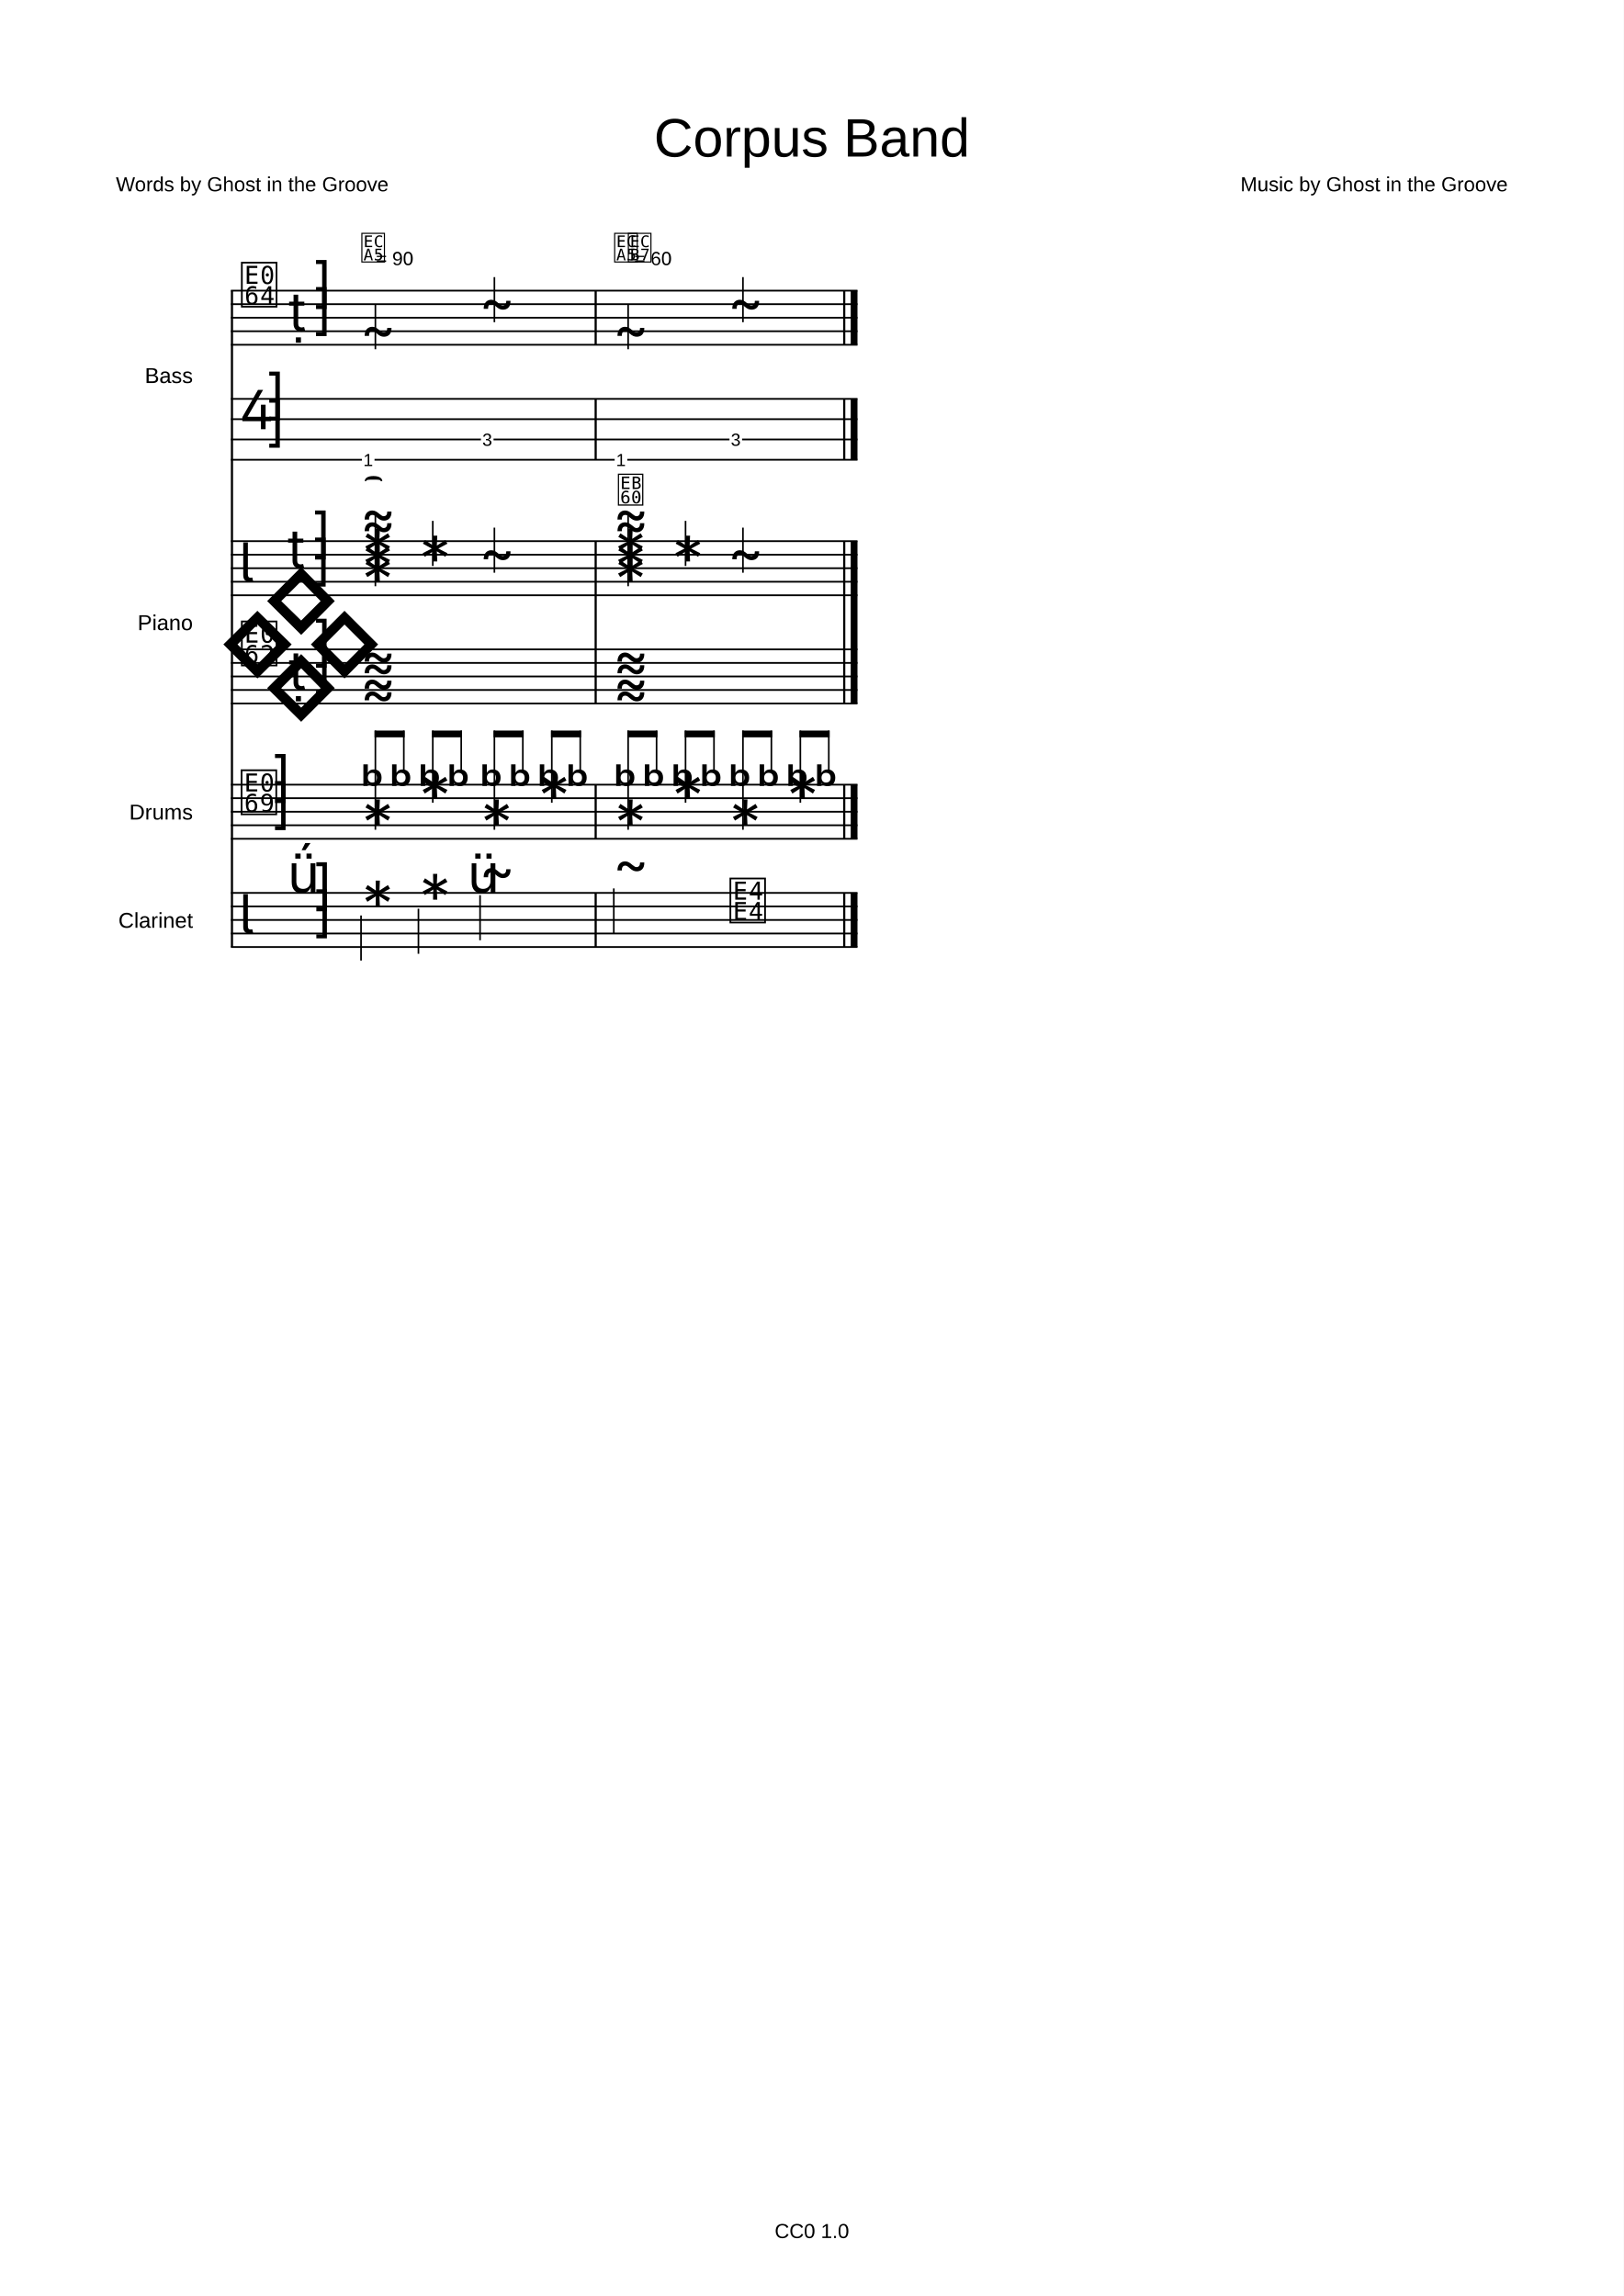
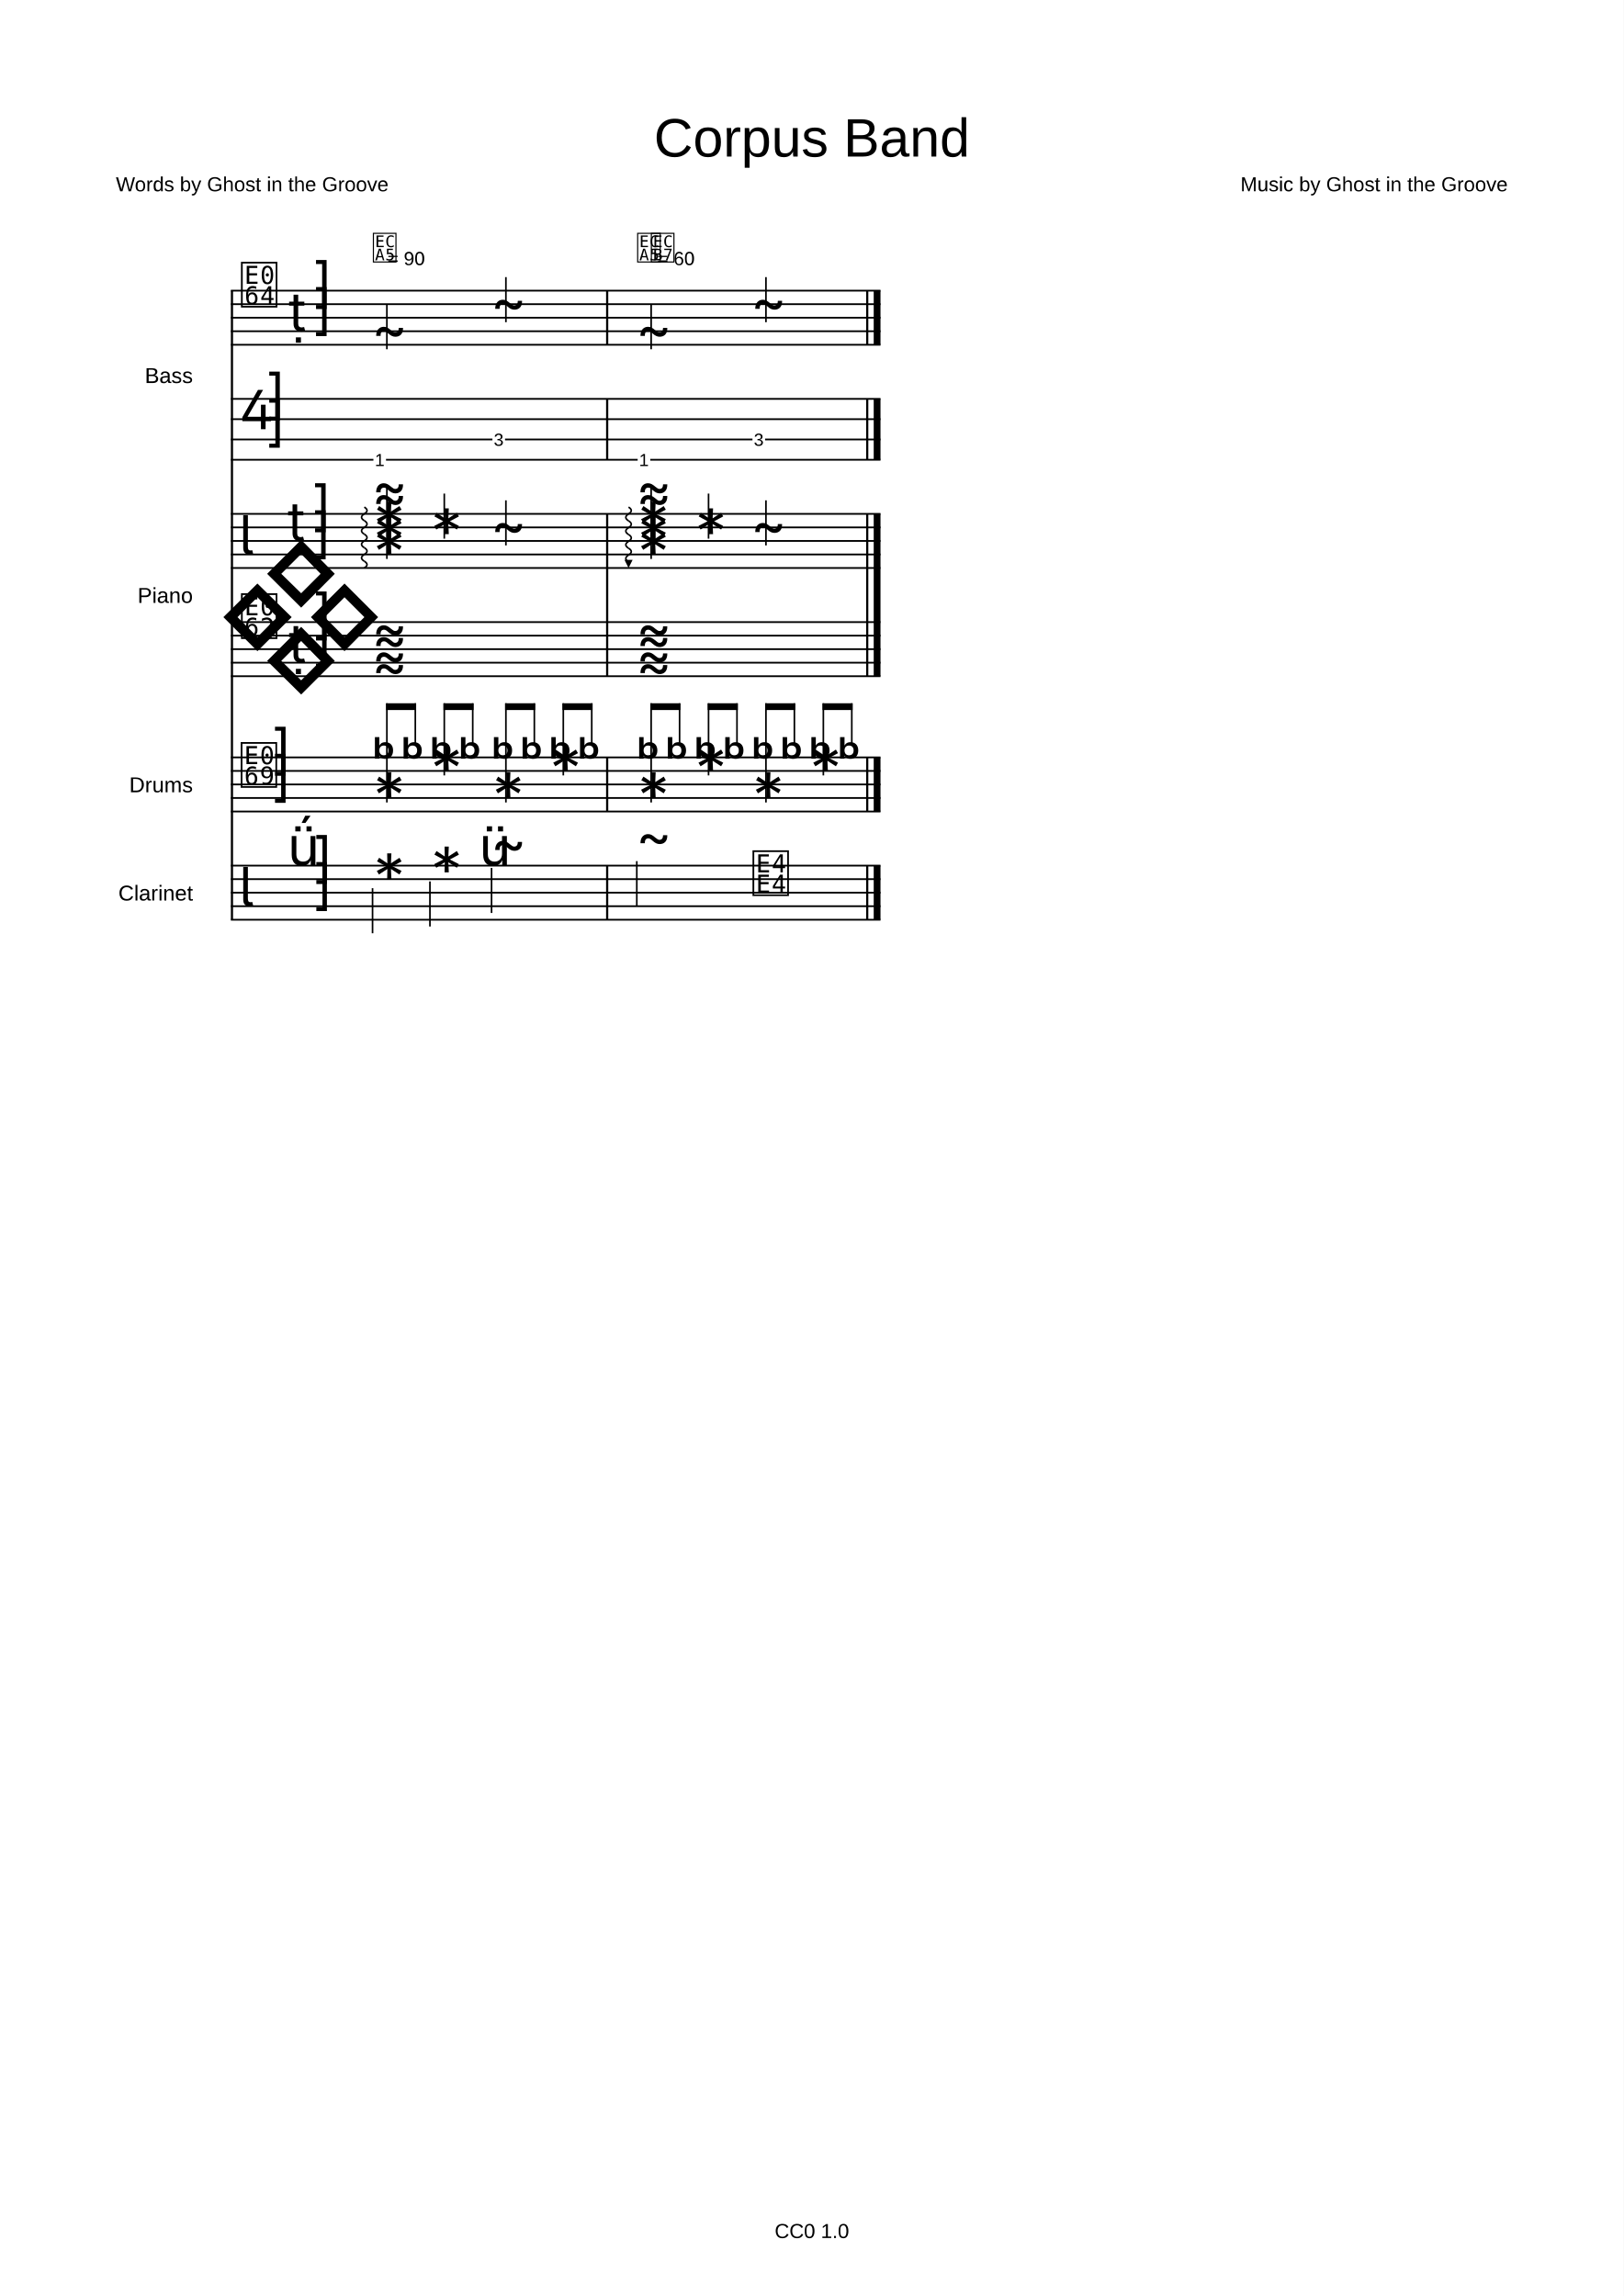
<svg xmlns="http://www.w3.org/2000/svg" width="1200" height="1697.143" viewBox="0 0 120 169.714">
  <style>@font-face{font-family:"Bravura";src:url("Bravura.otf")}text{font-family:"Bravura";font-size:4px}text.t{font-family:Arial,Helvetica,sans-serif}</style>
  <rect x="0" y="0" width="120" height="169.714" fill="white" />
  <g fill="black" stroke="black">
-     <line class="staffLine" x1="17.063" y1="21.484" x2="63.372" y2="21.484" stroke-width="0.13" />
-     <line class="staffLine" x1="17.063" y1="22.484" x2="63.372" y2="22.484" stroke-width="0.13" />
-     <line class="staffLine" x1="17.063" y1="23.484" x2="63.372" y2="23.484" stroke-width="0.13" />
-     <line class="staffLine" x1="17.063" y1="24.484" x2="63.372" y2="24.484" stroke-width="0.13" />
-     <line class="staffLine" x1="17.063" y1="25.484" x2="63.372" y2="25.484" stroke-width="0.13" />
-     <line class="stem" x1="27.743" y1="25.816" x2="27.743" y2="22.484" stroke-width="0.12" />
-     <line class="stem" x1="36.539" y1="23.816" x2="36.539" y2="20.484" stroke-width="0.12" />
-     <line class="barline" x1="44.023" y1="21.484" x2="44.023" y2="25.484" stroke-width="0.16" />
-     <line class="stem" x1="46.423" y1="25.816" x2="46.423" y2="22.484" stroke-width="0.12" />
-     <line class="stem" x1="54.908" y1="23.816" x2="54.908" y2="20.484" stroke-width="0.12" />
-     <line class="barline" x1="62.392" y1="21.484" x2="62.392" y2="25.484" stroke-width="0.16" />
-     <line class="barline" x1="63.122" y1="21.484" x2="63.122" y2="25.484" stroke-width="0.5" />
-     <line class="staffLine" x1="17.063" y1="29.484" x2="63.372" y2="29.484" stroke-width="0.13" />
-     <line class="staffLine" x1="17.063" y1="30.984" x2="63.372" y2="30.984" stroke-width="0.13" />
-     <line class="staffLine" x1="17.063" y1="32.484" x2="63.372" y2="32.484" stroke-width="0.13" />
-     <line class="staffLine" x1="17.063" y1="33.984" x2="63.372" y2="33.984" stroke-width="0.13" />
-     <line class="barline" x1="44.023" y1="29.484" x2="44.023" y2="33.984" stroke-width="0.16" />
-     <line class="barline" x1="62.392" y1="29.484" x2="62.392" y2="33.984" stroke-width="0.16" />
-     <line class="barline" x1="63.122" y1="29.484" x2="63.122" y2="33.984" stroke-width="0.5" />
-     <line class="staffLine" x1="17.063" y1="40.001" x2="63.372" y2="40.001" stroke-width="0.13" />
-     <line class="staffLine" x1="17.063" y1="41.001" x2="63.372" y2="41.001" stroke-width="0.13" />
-     <line class="staffLine" x1="17.063" y1="42.001" x2="63.372" y2="42.001" stroke-width="0.13" />
-     <line class="staffLine" x1="17.063" y1="43.001" x2="63.372" y2="43.001" stroke-width="0.13" />
-     <line class="staffLine" x1="17.063" y1="44.001" x2="63.372" y2="44.001" stroke-width="0.13" />
-     <line class="stem" x1="27.743" y1="43.333" x2="27.743" y2="38.001" stroke-width="0.12" />
-     <line class="stem" x1="31.985" y1="41.833" x2="31.985" y2="38.501" stroke-width="0.12" />
-     <line class="stem" x1="36.539" y1="42.333" x2="36.539" y2="39.001" stroke-width="0.12" />
-     <line class="barline" x1="44.023" y1="40.001" x2="44.023" y2="44.001" stroke-width="0.16" />
-     <line class="stem" x1="46.423" y1="43.333" x2="46.423" y2="38.001" stroke-width="0.12" />
-     <line class="stem" x1="50.665" y1="41.833" x2="50.665" y2="38.501" stroke-width="0.12" />
-     <line class="stem" x1="54.908" y1="42.333" x2="54.908" y2="39.001" stroke-width="0.12" />
-     <line class="barline" x1="62.392" y1="40.001" x2="62.392" y2="44.001" stroke-width="0.16" />
-     <line class="barline" x1="63.122" y1="40.001" x2="63.122" y2="44.001" stroke-width="0.5" />
-     <line class="staffLine" x1="17.063" y1="48.001" x2="63.372" y2="48.001" stroke-width="0.13" />
-     <line class="staffLine" x1="17.063" y1="49.001" x2="63.372" y2="49.001" stroke-width="0.13" />
-     <line class="staffLine" x1="17.063" y1="50.001" x2="63.372" y2="50.001" stroke-width="0.13" />
-     <line class="staffLine" x1="17.063" y1="51.001" x2="63.372" y2="51.001" stroke-width="0.13" />
-     <line class="staffLine" x1="17.063" y1="52.001" x2="63.372" y2="52.001" stroke-width="0.13" />
-     <line class="barline" x1="44.023" y1="48.001" x2="44.023" y2="52.001" stroke-width="0.16" />
-     <line class="barline" x1="62.392" y1="48.001" x2="62.392" y2="52.001" stroke-width="0.16" />
-     <line class="barline" x1="63.122" y1="48.001" x2="63.122" y2="52.001" stroke-width="0.5" />
-     <line class="staffLine" x1="17.063" y1="58.001" x2="63.372" y2="58.001" stroke-width="0.13" />
-     <line class="staffLine" x1="17.063" y1="59.001" x2="63.372" y2="59.001" stroke-width="0.13" />
-     <line class="staffLine" x1="17.063" y1="60.001" x2="63.372" y2="60.001" stroke-width="0.13" />
-     <line class="staffLine" x1="17.063" y1="61.001" x2="63.372" y2="61.001" stroke-width="0.13" />
-     <line class="staffLine" x1="17.063" y1="62.001" x2="63.372" y2="62.001" stroke-width="0.13" />
-     <line class="stem" x1="27.743" y1="61.333" x2="27.743" y2="54.001" stroke-width="0.12" />
-     <line class="stem" x1="29.844" y1="57.057" x2="29.844" y2="54.001" stroke-width="0.12" />
-     <line class="stem" x1="31.985" y1="59.333" x2="31.985" y2="54.001" stroke-width="0.12" />
-     <line class="stem" x1="34.087" y1="57.057" x2="34.087" y2="54.001" stroke-width="0.12" />
-     <line class="stem" x1="36.539" y1="61.333" x2="36.539" y2="54.001" stroke-width="0.12" />
-     <line class="stem" x1="38.64" y1="57.057" x2="38.64" y2="54.001" stroke-width="0.12" />
-     <line class="stem" x1="40.781" y1="59.333" x2="40.781" y2="54.001" stroke-width="0.12" />
-     <line class="stem" x1="42.883" y1="57.057" x2="42.883" y2="54.001" stroke-width="0.12" />
-     <line class="barline" x1="44.023" y1="58.001" x2="44.023" y2="62.001" stroke-width="0.16" />
-     <line class="stem" x1="46.423" y1="61.333" x2="46.423" y2="54.001" stroke-width="0.12" />
-     <line class="stem" x1="48.524" y1="57.057" x2="48.524" y2="54.001" stroke-width="0.12" />
-     <line class="stem" x1="50.665" y1="59.333" x2="50.665" y2="54.001" stroke-width="0.12" />
-     <line class="stem" x1="52.767" y1="57.057" x2="52.767" y2="54.001" stroke-width="0.12" />
-     <line class="stem" x1="54.908" y1="61.333" x2="54.908" y2="54.001" stroke-width="0.12" />
-     <line class="stem" x1="57.009" y1="57.057" x2="57.009" y2="54.001" stroke-width="0.12" />
-     <line class="stem" x1="59.15" y1="59.333" x2="59.15" y2="54.001" stroke-width="0.12" />
-     <line class="stem" x1="61.252" y1="57.057" x2="61.252" y2="54.001" stroke-width="0.12" />
-     <line class="barline" x1="62.392" y1="58.001" x2="62.392" y2="62.001" stroke-width="0.16" />
-     <line class="barline" x1="63.122" y1="58.001" x2="63.122" y2="62.001" stroke-width="0.5" />
-     <line class="staffLine" x1="17.063" y1="66.001" x2="63.372" y2="66.001" stroke-width="0.13" />
-     <line class="staffLine" x1="17.063" y1="67.001" x2="63.372" y2="67.001" stroke-width="0.13" />
-     <line class="staffLine" x1="17.063" y1="68.001" x2="63.372" y2="68.001" stroke-width="0.13" />
-     <line class="staffLine" x1="17.063" y1="69.001" x2="63.372" y2="69.001" stroke-width="0.13" />
-     <line class="staffLine" x1="17.063" y1="70.001" x2="63.372" y2="70.001" stroke-width="0.13" />
-     <line class="stem" x1="26.683" y1="67.669" x2="26.683" y2="71.001" stroke-width="0.12" />
-     <line class="stem" x1="30.925" y1="67.169" x2="30.925" y2="70.501" stroke-width="0.12" />
-     <line class="stem" x1="35.479" y1="66.169" x2="35.479" y2="69.501" stroke-width="0.12" />
-     <line class="barline" x1="44.023" y1="66.001" x2="44.023" y2="70.001" stroke-width="0.16" />
-     <line class="stem" x1="45.363" y1="65.669" x2="45.363" y2="69.001" stroke-width="0.12" />
-     <line class="barline" x1="62.392" y1="66.001" x2="62.392" y2="70.001" stroke-width="0.16" />
-     <line class="barline" x1="63.122" y1="66.001" x2="63.122" y2="70.001" stroke-width="0.5" />
-     <line class="barline" x1="17.143" y1="21.484" x2="17.143" y2="70.001" stroke-width="0.16" />
-     <line class="barline" x1="44.023" y1="44.001" x2="44.023" y2="48.001" stroke-width="0.16" />
-     <line class="barline" x1="62.392" y1="44.001" x2="62.392" y2="48.001" stroke-width="0.16" />
-     <line class="barline" x1="63.122" y1="44.001" x2="63.122" y2="48.001" stroke-width="0.5" />
-     <polygon class="beam" stroke="none" points="27.683,54.001 29.904,54.001 29.904,54.501 27.683,54.501" />
-     <polygon class="beam" stroke="none" points="31.925,54.001 34.147,54.001 34.147,54.501 31.925,54.501" />
-     <polygon class="beam" stroke="none" points="36.479,54.001 38.7,54.001 38.7,54.501 36.479,54.501" />
-     <polygon class="beam" stroke="none" points="40.721,54.001 42.943,54.001 42.943,54.501 40.721,54.501" />
-     <polygon class="beam" stroke="none" points="46.363,54.001 48.584,54.001 48.584,54.501 46.363,54.501" />
-     <polygon class="beam" stroke="none" points="50.605,54.001 52.827,54.001 52.827,54.501 50.605,54.501" />
-     <polygon class="beam" stroke="none" points="54.848,54.001 57.069,54.001 57.069,54.501 54.848,54.501" />
-     <polygon class="beam" stroke="none" points="59.09,54.001 61.312,54.001 61.312,54.501 59.09,54.501" />
+     <line class="staffLine" x1="17.063" y1="21.484" x2="65.072" y2="21.484" stroke-width="0.13" />
+     <line class="staffLine" x1="17.063" y1="22.484" x2="65.072" y2="22.484" stroke-width="0.13" />
+     <line class="staffLine" x1="17.063" y1="23.484" x2="65.072" y2="23.484" stroke-width="0.13" />
+     <line class="staffLine" x1="17.063" y1="24.484" x2="65.072" y2="24.484" stroke-width="0.13" />
+     <line class="staffLine" x1="17.063" y1="25.484" x2="65.072" y2="25.484" stroke-width="0.13" />
+     <line class="stem" x1="28.593" y1="25.816" x2="28.593" y2="22.484" stroke-width="0.12" />
+     <line class="stem" x1="37.389" y1="23.816" x2="37.389" y2="20.484" stroke-width="0.12" />
+     <line class="barline" x1="44.873" y1="21.484" x2="44.873" y2="25.484" stroke-width="0.16" />
+     <line class="stem" x1="48.123" y1="25.816" x2="48.123" y2="22.484" stroke-width="0.12" />
+     <line class="stem" x1="56.608" y1="23.816" x2="56.608" y2="20.484" stroke-width="0.12" />
+     <line class="barline" x1="64.092" y1="21.484" x2="64.092" y2="25.484" stroke-width="0.16" />
+     <line class="barline" x1="64.822" y1="21.484" x2="64.822" y2="25.484" stroke-width="0.5" />
+     <line class="staffLine" x1="17.063" y1="29.484" x2="65.072" y2="29.484" stroke-width="0.13" />
+     <line class="staffLine" x1="17.063" y1="30.984" x2="65.072" y2="30.984" stroke-width="0.13" />
+     <line class="staffLine" x1="17.063" y1="32.484" x2="65.072" y2="32.484" stroke-width="0.13" />
+     <line class="staffLine" x1="17.063" y1="33.984" x2="65.072" y2="33.984" stroke-width="0.13" />
+     <line class="barline" x1="44.873" y1="29.484" x2="44.873" y2="33.984" stroke-width="0.16" />
+     <line class="barline" x1="64.092" y1="29.484" x2="64.092" y2="33.984" stroke-width="0.16" />
+     <line class="barline" x1="64.822" y1="29.484" x2="64.822" y2="33.984" stroke-width="0.5" />
+     <line class="staffLine" x1="17.063" y1="37.984" x2="65.072" y2="37.984" stroke-width="0.13" />
+     <line class="staffLine" x1="17.063" y1="38.984" x2="65.072" y2="38.984" stroke-width="0.13" />
+     <line class="staffLine" x1="17.063" y1="39.984" x2="65.072" y2="39.984" stroke-width="0.13" />
+     <line class="staffLine" x1="17.063" y1="40.984" x2="65.072" y2="40.984" stroke-width="0.13" />
+     <line class="staffLine" x1="17.063" y1="41.984" x2="65.072" y2="41.984" stroke-width="0.13" />
+     <line class="stem" x1="28.593" y1="41.316" x2="28.593" y2="35.984" stroke-width="0.12" />
+     <line class="stem" x1="32.835" y1="39.816" x2="32.835" y2="36.484" stroke-width="0.12" />
+     <line class="stem" x1="37.389" y1="40.316" x2="37.389" y2="36.984" stroke-width="0.12" />
+     <line class="barline" x1="44.873" y1="37.984" x2="44.873" y2="41.984" stroke-width="0.16" />
+     <line class="stem" x1="48.123" y1="41.316" x2="48.123" y2="35.984" stroke-width="0.12" />
+     <line class="stem" x1="52.365" y1="39.816" x2="52.365" y2="36.484" stroke-width="0.12" />
+     <line class="stem" x1="56.608" y1="40.316" x2="56.608" y2="36.984" stroke-width="0.12" />
+     <line class="barline" x1="64.092" y1="37.984" x2="64.092" y2="41.984" stroke-width="0.16" />
+     <line class="barline" x1="64.822" y1="37.984" x2="64.822" y2="41.984" stroke-width="0.5" />
+     <line class="staffLine" x1="17.063" y1="45.984" x2="65.072" y2="45.984" stroke-width="0.13" />
+     <line class="staffLine" x1="17.063" y1="46.984" x2="65.072" y2="46.984" stroke-width="0.13" />
+     <line class="staffLine" x1="17.063" y1="47.984" x2="65.072" y2="47.984" stroke-width="0.13" />
+     <line class="staffLine" x1="17.063" y1="48.984" x2="65.072" y2="48.984" stroke-width="0.13" />
+     <line class="staffLine" x1="17.063" y1="49.984" x2="65.072" y2="49.984" stroke-width="0.13" />
+     <line class="barline" x1="44.873" y1="45.984" x2="44.873" y2="49.984" stroke-width="0.16" />
+     <line class="barline" x1="64.092" y1="45.984" x2="64.092" y2="49.984" stroke-width="0.16" />
+     <line class="barline" x1="64.822" y1="45.984" x2="64.822" y2="49.984" stroke-width="0.5" />
+     <line class="staffLine" x1="17.063" y1="55.984" x2="65.072" y2="55.984" stroke-width="0.13" />
+     <line class="staffLine" x1="17.063" y1="56.984" x2="65.072" y2="56.984" stroke-width="0.13" />
+     <line class="staffLine" x1="17.063" y1="57.984" x2="65.072" y2="57.984" stroke-width="0.13" />
+     <line class="staffLine" x1="17.063" y1="58.984" x2="65.072" y2="58.984" stroke-width="0.13" />
+     <line class="staffLine" x1="17.063" y1="59.984" x2="65.072" y2="59.984" stroke-width="0.13" />
+     <line class="stem" x1="28.593" y1="59.316" x2="28.593" y2="51.984" stroke-width="0.12" />
+     <line class="stem" x1="30.694" y1="55.04" x2="30.694" y2="51.984" stroke-width="0.12" />
+     <line class="stem" x1="32.835" y1="57.316" x2="32.835" y2="51.984" stroke-width="0.12" />
+     <line class="stem" x1="34.937" y1="55.04" x2="34.937" y2="51.984" stroke-width="0.12" />
+     <line class="stem" x1="37.389" y1="59.316" x2="37.389" y2="51.984" stroke-width="0.12" />
+     <line class="stem" x1="39.49" y1="55.04" x2="39.49" y2="51.984" stroke-width="0.12" />
+     <line class="stem" x1="41.631" y1="57.316" x2="41.631" y2="51.984" stroke-width="0.12" />
+     <line class="stem" x1="43.733" y1="55.04" x2="43.733" y2="51.984" stroke-width="0.12" />
+     <line class="barline" x1="44.873" y1="55.984" x2="44.873" y2="59.984" stroke-width="0.16" />
+     <line class="stem" x1="48.123" y1="59.316" x2="48.123" y2="51.984" stroke-width="0.12" />
+     <line class="stem" x1="50.224" y1="55.04" x2="50.224" y2="51.984" stroke-width="0.12" />
+     <line class="stem" x1="52.365" y1="57.316" x2="52.365" y2="51.984" stroke-width="0.12" />
+     <line class="stem" x1="54.467" y1="55.04" x2="54.467" y2="51.984" stroke-width="0.12" />
+     <line class="stem" x1="56.608" y1="59.316" x2="56.608" y2="51.984" stroke-width="0.12" />
+     <line class="stem" x1="58.709" y1="55.04" x2="58.709" y2="51.984" stroke-width="0.12" />
+     <line class="stem" x1="60.85" y1="57.316" x2="60.85" y2="51.984" stroke-width="0.12" />
+     <line class="stem" x1="62.952" y1="55.04" x2="62.952" y2="51.984" stroke-width="0.12" />
+     <line class="barline" x1="64.092" y1="55.984" x2="64.092" y2="59.984" stroke-width="0.16" />
+     <line class="barline" x1="64.822" y1="55.984" x2="64.822" y2="59.984" stroke-width="0.5" />
+     <line class="staffLine" x1="17.063" y1="63.984" x2="65.072" y2="63.984" stroke-width="0.13" />
+     <line class="staffLine" x1="17.063" y1="64.984" x2="65.072" y2="64.984" stroke-width="0.13" />
+     <line class="staffLine" x1="17.063" y1="65.984" x2="65.072" y2="65.984" stroke-width="0.13" />
+     <line class="staffLine" x1="17.063" y1="66.984" x2="65.072" y2="66.984" stroke-width="0.13" />
+     <line class="staffLine" x1="17.063" y1="67.984" x2="65.072" y2="67.984" stroke-width="0.13" />
+     <line class="stem" x1="27.533" y1="65.652" x2="27.533" y2="68.984" stroke-width="0.12" />
+     <line class="stem" x1="31.775" y1="65.152" x2="31.775" y2="68.484" stroke-width="0.12" />
+     <line class="stem" x1="36.329" y1="64.152" x2="36.329" y2="67.484" stroke-width="0.12" />
+     <line class="barline" x1="44.873" y1="63.984" x2="44.873" y2="67.984" stroke-width="0.16" />
+     <line class="stem" x1="47.063" y1="63.652" x2="47.063" y2="66.984" stroke-width="0.12" />
+     <line class="barline" x1="64.092" y1="63.984" x2="64.092" y2="67.984" stroke-width="0.16" />
+     <line class="barline" x1="64.822" y1="63.984" x2="64.822" y2="67.984" stroke-width="0.5" />
+     <line class="barline" x1="17.143" y1="21.484" x2="17.143" y2="67.984" stroke-width="0.16" />
+     <line class="barline" x1="44.873" y1="41.984" x2="44.873" y2="45.984" stroke-width="0.16" />
+     <line class="barline" x1="64.092" y1="41.984" x2="64.092" y2="45.984" stroke-width="0.16" />
+     <line class="barline" x1="64.822" y1="41.984" x2="64.822" y2="45.984" stroke-width="0.5" />
+     <polygon class="beam" stroke="none" points="28.533,51.984 30.754,51.984 30.754,52.484 28.533,52.484" />
+     <polygon class="beam" stroke="none" points="32.775,51.984 34.997,51.984 34.997,52.484 32.775,52.484" />
+     <polygon class="beam" stroke="none" points="37.329,51.984 39.55,51.984 39.55,52.484 37.329,52.484" />
+     <polygon class="beam" stroke="none" points="41.571,51.984 43.793,51.984 43.793,52.484 41.571,52.484" />
+     <polygon class="beam" stroke="none" points="48.063,51.984 50.284,51.984 50.284,52.484 48.063,52.484" />
+     <polygon class="beam" stroke="none" points="52.305,51.984 54.527,51.984 54.527,52.484 52.305,52.484" />
+     <polygon class="beam" stroke="none" points="56.548,51.984 58.769,51.984 58.769,52.484 56.548,52.484" />
+     <polygon class="beam" stroke="none" points="60.79,51.984 63.012,51.984 63.012,52.484 60.79,52.484" />
    <text class="clef" x="17.683" y="22.484" stroke="none"></text>
    <text class="keySignature" x="21.319" y="24.484" stroke="none"></text>
    <text class="timeSignature" x="23.123" y="22.484" stroke="none"></text>
    <text class="timeSignature" x="23.123" y="24.484" stroke="none"></text>
-     <text class="notehead" x="26.623" y="25.984" stroke="none"></text>
-     <text class="notehead" x="35.419" y="23.984" stroke="none"></text>
-     <text class="notehead" x="45.303" y="25.984" stroke="none"></text>
-     <text class="notehead" x="53.788" y="23.984" stroke="none"></text>
+     <text class="notehead" x="27.473" y="25.984" stroke="none"></text>
+     <text class="notehead" x="36.269" y="23.984" stroke="none"></text>
+     <text class="notehead" x="47.003" y="25.984" stroke="none"></text>
+     <text class="notehead" x="55.488" y="23.984" stroke="none"></text>
    <text class="clef" x="17.675" y="31.726" stroke="none"></text>
    <text class="timeSignature" x="19.663" y="30.734" stroke="none"></text>
    <text class="timeSignature" x="19.663" y="32.734" stroke="none"></text>
-     <text class="clef" x="17.663" y="43.001" stroke="none"></text>
-     <text class="keySignature" x="21.247" y="42.001" stroke="none"></text>
-     <text class="timeSignature" x="23.051" y="41.001" stroke="none"></text>
-     <text class="timeSignature" x="23.051" y="43.001" stroke="none"></text>
-     <text class="notehead" x="26.623" y="41.501" stroke="none"></text>
-     <text class="notehead" x="26.623" y="42.501" stroke="none"></text>
-     <text class="notehead" x="26.623" y="43.501" stroke="none"></text>
-     <text class="notehead" x="30.865" y="42.001" stroke="none"></text>
-     <text class="notehead" x="35.419" y="42.501" stroke="none"></text>
-     <text class="notehead" x="26.623" y="40.001" stroke="none"></text>
-     <text class="notehead" x="45.303" y="41.501" stroke="none"></text>
-     <text class="notehead" x="45.303" y="42.501" stroke="none"></text>
-     <text class="notehead" x="45.303" y="43.501" stroke="none"></text>
-     <text class="notehead" x="49.545" y="42.001" stroke="none"></text>
-     <text class="notehead" x="53.788" y="42.501" stroke="none"></text>
-     <text class="notehead" x="45.303" y="40.001" stroke="none"></text>
-     <text class="technique" x="26.893" y="37.201" style="font-size:2.8px" stroke="none"></text>
-     <text class="technique" x="45.573" y="37.201" style="font-size:2.8px" stroke="none"></text>
-     <text class="clef" x="17.683" y="49.001" stroke="none"></text>
-     <text class="keySignature" x="21.319" y="51.001" stroke="none"></text>
-     <text class="timeSignature" x="23.123" y="49.001" stroke="none"></text>
-     <text class="timeSignature" x="23.123" y="51.001" stroke="none"></text>
-     <text class="notehead" x="26.623" y="50.501" stroke="none"></text>
-     <text class="notehead" x="26.623" y="52.501" stroke="none"></text>
-     <text class="notehead" x="45.303" y="50.501" stroke="none"></text>
-     <text class="notehead" x="45.303" y="52.501" stroke="none"></text>
-     <text class="clef" x="17.663" y="60.001" stroke="none"></text>
-     <text class="timeSignature" x="20.091" y="59.001" stroke="none"></text>
-     <text class="timeSignature" x="20.091" y="61.001" stroke="none"></text>
-     <text class="notehead" x="26.623" y="57.501" stroke="none"></text>
-     <text class="notehead" x="26.623" y="61.501" stroke="none"></text>
-     <text class="notehead" x="28.744" y="57.501" stroke="none"></text>
-     <text class="notehead" x="30.865" y="57.501" stroke="none"></text>
-     <text class="notehead" x="30.865" y="59.501" stroke="none"></text>
-     <text class="notehead" x="32.987" y="57.501" stroke="none"></text>
-     <text class="notehead" x="35.419" y="57.501" stroke="none"></text>
-     <text class="notehead" x="35.419" y="61.501" stroke="none"></text>
-     <text class="notehead" x="37.54" y="57.501" stroke="none"></text>
-     <text class="notehead" x="39.661" y="57.501" stroke="none"></text>
-     <text class="notehead" x="39.661" y="59.501" stroke="none"></text>
-     <text class="notehead" x="41.783" y="57.501" stroke="none"></text>
-     <text class="notehead" x="45.303" y="57.501" stroke="none"></text>
-     <text class="notehead" x="45.303" y="61.501" stroke="none"></text>
-     <text class="notehead" x="47.424" y="57.501" stroke="none"></text>
-     <text class="notehead" x="49.545" y="57.501" stroke="none"></text>
-     <text class="notehead" x="49.545" y="59.501" stroke="none"></text>
-     <text class="notehead" x="51.667" y="57.501" stroke="none"></text>
-     <text class="notehead" x="53.788" y="57.501" stroke="none"></text>
-     <text class="notehead" x="53.788" y="61.501" stroke="none"></text>
-     <text class="notehead" x="55.909" y="57.501" stroke="none"></text>
-     <text class="notehead" x="58.03" y="57.501" stroke="none"></text>
-     <text class="notehead" x="58.03" y="59.501" stroke="none"></text>
-     <text class="notehead" x="60.152" y="57.501" stroke="none"></text>
-     <text class="clef" x="17.663" y="69.001" stroke="none"></text>
-     <text class="keySignature" x="21.247" y="66.001" stroke="none"></text>
-     <text class="timeSignature" x="23.143" y="67.001" stroke="none"></text>
-     <text class="timeSignature" x="23.143" y="69.001" stroke="none"></text>
-     <text class="notehead" x="26.623" y="67.501" stroke="none"></text>
-     <text class="notehead" x="30.865" y="67.001" stroke="none"></text>
-     <text class="notehead" x="35.419" y="66.001" stroke="none"></text>
-     <text class="accidental" x="34.547" y="66.001" stroke="none"></text>
-     <text class="notehead" x="45.303" y="65.501" stroke="none"></text>
-     <text class="rest" x="53.788" y="68.001" stroke="none"></text>
-     <text class="tempo" x="26.623" y="19.24" style="font-size:2.6px" stroke="none"></text>
-     <text class="tempo" x="45.303" y="19.24" style="font-size:2.6px" stroke="none"></text>
-     <text class="tempo" x="46.316" y="19.24" style="font-size:2.6px" stroke="none"></text>
-     <text class="brace" x="15.931" y="51.993" style="font-size:11.985px" stroke="none"></text>
+     <text class="clef" x="17.663" y="40.984" stroke="none"></text>
+     <text class="keySignature" x="21.247" y="39.984" stroke="none"></text>
+     <text class="timeSignature" x="23.051" y="38.984" stroke="none"></text>
+     <text class="timeSignature" x="23.051" y="40.984" stroke="none"></text>
+     <text class="notehead" x="27.473" y="39.484" stroke="none"></text>
+     <text class="notehead" x="27.473" y="40.484" stroke="none"></text>
+     <text class="notehead" x="27.473" y="41.484" stroke="none"></text>
+     <text class="notehead" x="31.715" y="39.984" stroke="none"></text>
+     <text class="notehead" x="36.269" y="40.484" stroke="none"></text>
+     <text class="notehead" x="27.473" y="37.984" stroke="none"></text>
+     <text class="notehead" x="47.003" y="39.484" stroke="none"></text>
+     <text class="notehead" x="47.003" y="40.484" stroke="none"></text>
+     <text class="notehead" x="47.003" y="41.484" stroke="none"></text>
+     <text class="notehead" x="51.245" y="39.984" stroke="none"></text>
+     <text class="notehead" x="55.488" y="40.484" stroke="none"></text>
+     <text class="notehead" x="47.003" y="37.984" stroke="none"></text>
+     <text class="clef" x="17.683" y="46.984" stroke="none"></text>
+     <text class="keySignature" x="21.319" y="48.984" stroke="none"></text>
+     <text class="timeSignature" x="23.123" y="46.984" stroke="none"></text>
+     <text class="timeSignature" x="23.123" y="48.984" stroke="none"></text>
+     <text class="notehead" x="27.473" y="48.484" stroke="none"></text>
+     <text class="notehead" x="27.473" y="50.484" stroke="none"></text>
+     <text class="notehead" x="47.003" y="48.484" stroke="none"></text>
+     <text class="notehead" x="47.003" y="50.484" stroke="none"></text>
+     <text class="clef" x="17.663" y="57.984" stroke="none"></text>
+     <text class="timeSignature" x="20.091" y="56.984" stroke="none"></text>
+     <text class="timeSignature" x="20.091" y="58.984" stroke="none"></text>
+     <text class="notehead" x="27.473" y="55.484" stroke="none"></text>
+     <text class="notehead" x="27.473" y="59.484" stroke="none"></text>
+     <text class="notehead" x="29.594" y="55.484" stroke="none"></text>
+     <text class="notehead" x="31.715" y="55.484" stroke="none"></text>
+     <text class="notehead" x="31.715" y="57.484" stroke="none"></text>
+     <text class="notehead" x="33.837" y="55.484" stroke="none"></text>
+     <text class="notehead" x="36.269" y="55.484" stroke="none"></text>
+     <text class="notehead" x="36.269" y="59.484" stroke="none"></text>
+     <text class="notehead" x="38.39" y="55.484" stroke="none"></text>
+     <text class="notehead" x="40.511" y="55.484" stroke="none"></text>
+     <text class="notehead" x="40.511" y="57.484" stroke="none"></text>
+     <text class="notehead" x="42.633" y="55.484" stroke="none"></text>
+     <text class="notehead" x="47.003" y="55.484" stroke="none"></text>
+     <text class="notehead" x="47.003" y="59.484" stroke="none"></text>
+     <text class="notehead" x="49.124" y="55.484" stroke="none"></text>
+     <text class="notehead" x="51.245" y="55.484" stroke="none"></text>
+     <text class="notehead" x="51.245" y="57.484" stroke="none"></text>
+     <text class="notehead" x="53.367" y="55.484" stroke="none"></text>
+     <text class="notehead" x="55.488" y="55.484" stroke="none"></text>
+     <text class="notehead" x="55.488" y="59.484" stroke="none"></text>
+     <text class="notehead" x="57.609" y="55.484" stroke="none"></text>
+     <text class="notehead" x="59.73" y="55.484" stroke="none"></text>
+     <text class="notehead" x="59.73" y="57.484" stroke="none"></text>
+     <text class="notehead" x="61.852" y="55.484" stroke="none"></text>
+     <text class="clef" x="17.663" y="66.984" stroke="none"></text>
+     <text class="keySignature" x="21.247" y="63.984" stroke="none"></text>
+     <text class="timeSignature" x="23.143" y="64.984" stroke="none"></text>
+     <text class="timeSignature" x="23.143" y="66.984" stroke="none"></text>
+     <text class="notehead" x="27.473" y="65.484" stroke="none"></text>
+     <text class="notehead" x="31.715" y="64.984" stroke="none"></text>
+     <text class="notehead" x="36.269" y="63.984" stroke="none"></text>
+     <text class="accidental" x="35.397" y="63.984" stroke="none"></text>
+     <text class="notehead" x="47.003" y="63.484" stroke="none"></text>
+     <text class="rest" x="55.488" y="65.984" stroke="none"></text>
+     <text class="tempo" x="27.473" y="19.24" style="font-size:2.6px" stroke="none"></text>
+     <text class="tempo" x="47.003" y="19.24" style="font-size:2.6px" stroke="none"></text>
+     <text class="tempo" x="48.016" y="19.24" style="font-size:2.6px" stroke="none"></text>
+     <text class="brace" x="15.931" y="49.977" style="font-size:11.985px" stroke="none"></text>
    <text class="t credit" x="60" y="11.571" style="font-size:4px" text-anchor="middle" stroke="none">Corpus Band</text>
    <text class="t credit" x="8.571" y="14.136" style="font-size:1.5px" text-anchor="start" stroke="none">Words by Ghost in the Groove</text>
    <text class="t credit" x="111.429" y="14.136" style="font-size:1.5px" text-anchor="end" stroke="none">Music by Ghost in the Groove</text>
-     <rect class="knockout" x="26.747" y="33.412" width="0.931" height="1.144" fill="white" stroke="none" />
-     <text class="t fretNumber" x="27.213" y="34.452" style="font-size:1.3px" text-anchor="middle" stroke="none">1</text>
-     <rect class="knockout" x="35.543" y="31.912" width="0.931" height="1.144" fill="white" stroke="none" />
-     <text class="t fretNumber" x="36.009" y="32.952" style="font-size:1.3px" text-anchor="middle" stroke="none">3</text>
-     <rect class="knockout" x="45.427" y="33.412" width="0.931" height="1.144" fill="white" stroke="none" />
-     <text class="t fretNumber" x="45.893" y="34.452" style="font-size:1.3px" text-anchor="middle" stroke="none">1</text>
-     <rect class="knockout" x="53.912" y="31.912" width="0.931" height="1.144" fill="white" stroke="none" />
-     <text class="t fretNumber" x="54.378" y="32.952" style="font-size:1.3px" text-anchor="middle" stroke="none">3</text>
-     <text class="t tempo" x="27.786" y="19.59" style="font-size:1.4px" text-anchor="start" stroke="none">= 90</text>
-     <text class="t tempo" x="46.876" y="19.59" style="font-size:1.4px" text-anchor="start" stroke="none">= 60</text>
+     <rect class="knockout" x="27.597" y="33.412" width="0.931" height="1.144" fill="white" stroke="none" />
+     <text class="t fretNumber" x="28.063" y="34.452" style="font-size:1.3px" text-anchor="middle" stroke="none">1</text>
+     <rect class="knockout" x="36.393" y="31.912" width="0.931" height="1.144" fill="white" stroke="none" />
+     <text class="t fretNumber" x="36.859" y="32.952" style="font-size:1.3px" text-anchor="middle" stroke="none">3</text>
+     <rect class="knockout" x="47.127" y="33.412" width="0.931" height="1.144" fill="white" stroke="none" />
+     <text class="t fretNumber" x="47.593" y="34.452" style="font-size:1.3px" text-anchor="middle" stroke="none">1</text>
+     <rect class="knockout" x="55.612" y="31.912" width="0.931" height="1.144" fill="white" stroke="none" />
+     <text class="t fretNumber" x="56.078" y="32.952" style="font-size:1.3px" text-anchor="middle" stroke="none">3</text>
+     <text class="t tempo" x="28.636" y="19.59" style="font-size:1.4px" text-anchor="start" stroke="none">= 90</text>
+     <text class="t tempo" x="48.576" y="19.59" style="font-size:1.4px" text-anchor="start" stroke="none">= 60</text>
    <text class="t trackName" x="14.263" y="28.31" style="font-size:1.6px" text-anchor="end" stroke="none">Bass</text>
-     <text class="t trackName" x="14.263" y="46.577" style="font-size:1.6px" text-anchor="end" stroke="none">Piano</text>
-     <text class="t trackName" x="14.263" y="60.577" style="font-size:1.6px" text-anchor="end" stroke="none">Drums</text>
-     <text class="t trackName" x="14.263" y="68.577" style="font-size:1.6px" text-anchor="end" stroke="none">Clarinet</text>
+     <text class="t trackName" x="14.263" y="44.56" style="font-size:1.6px" text-anchor="end" stroke="none">Piano</text>
+     <text class="t trackName" x="14.263" y="58.56" style="font-size:1.6px" text-anchor="end" stroke="none">Drums</text>
+     <text class="t trackName" x="14.263" y="66.56" style="font-size:1.6px" text-anchor="end" stroke="none">Clarinet</text>
    <text class="t credit" x="60" y="165.429" style="font-size:1.5px" text-anchor="middle" stroke="none">CC0 1.0</text>
+     <path class="arpeggio" fill="none" stroke-width="0.12" d="M26.923,37.484 C27.193,37.651 27.193,37.818 26.923,37.984" />
+     <path class="arpeggio" fill="none" stroke-width="0.12" d="M26.923,37.984 C26.653,38.151 26.653,38.318 26.923,38.484" />
+     <path class="arpeggio" fill="none" stroke-width="0.12" d="M26.923,38.484 C27.193,38.651 27.193,38.818 26.923,38.984" />
+     <path class="arpeggio" fill="none" stroke-width="0.12" d="M26.923,38.984 C26.653,39.151 26.653,39.318 26.923,39.484" />
+     <path class="arpeggio" fill="none" stroke-width="0.12" d="M26.923,39.484 C27.193,39.651 27.193,39.818 26.923,39.984" />
+     <path class="arpeggio" fill="none" stroke-width="0.12" d="M26.923,39.984 C26.653,40.151 26.653,40.318 26.923,40.484" />
+     <path class="arpeggio" fill="none" stroke-width="0.12" d="M26.923,40.484 C27.193,40.651 27.193,40.818 26.923,40.984" />
+     <path class="arpeggio" fill="none" stroke-width="0.12" d="M26.923,40.984 C26.653,41.151 26.653,41.318 26.923,41.484" />
+     <path class="arpeggio" fill="none" stroke-width="0.12" d="M26.923,41.484 C27.193,41.651 27.193,41.818 26.923,41.984" />
+     <path class="arpeggio" fill="none" stroke-width="0.12" d="M46.453,37.484 C46.723,37.653 46.723,37.822 46.453,37.99" />
+     <path class="arpeggio" fill="none" stroke-width="0.12" d="M46.453,37.99 C46.183,38.159 46.183,38.328 46.453,38.497" />
+     <path class="arpeggio" fill="none" stroke-width="0.12" d="M46.453,38.497 C46.723,38.665 46.723,38.834 46.453,39.003" />
+     <path class="arpeggio" fill="none" stroke-width="0.12" d="M46.453,39.003 C46.183,39.172 46.183,39.34 46.453,39.509" />
+     <path class="arpeggio" fill="none" stroke-width="0.12" d="M46.453,39.509 C46.723,39.678 46.723,39.847 46.453,40.015" />
+     <path class="arpeggio" fill="none" stroke-width="0.12" d="M46.453,40.015 C46.183,40.184 46.183,40.353 46.453,40.522" />
+     <path class="arpeggio" fill="none" stroke-width="0.12" d="M46.453,40.522 C46.723,40.69 46.723,40.859 46.453,41.028" />
+     <path class="arpeggio" fill="none" stroke-width="0.12" d="M46.453,41.028 C46.183,41.197 46.183,41.365 46.453,41.534" />
+     <polygon class="arpeggio" stroke="none" points="46.153,41.384 46.753,41.384 46.453,41.984" />
  </g>
</svg>
